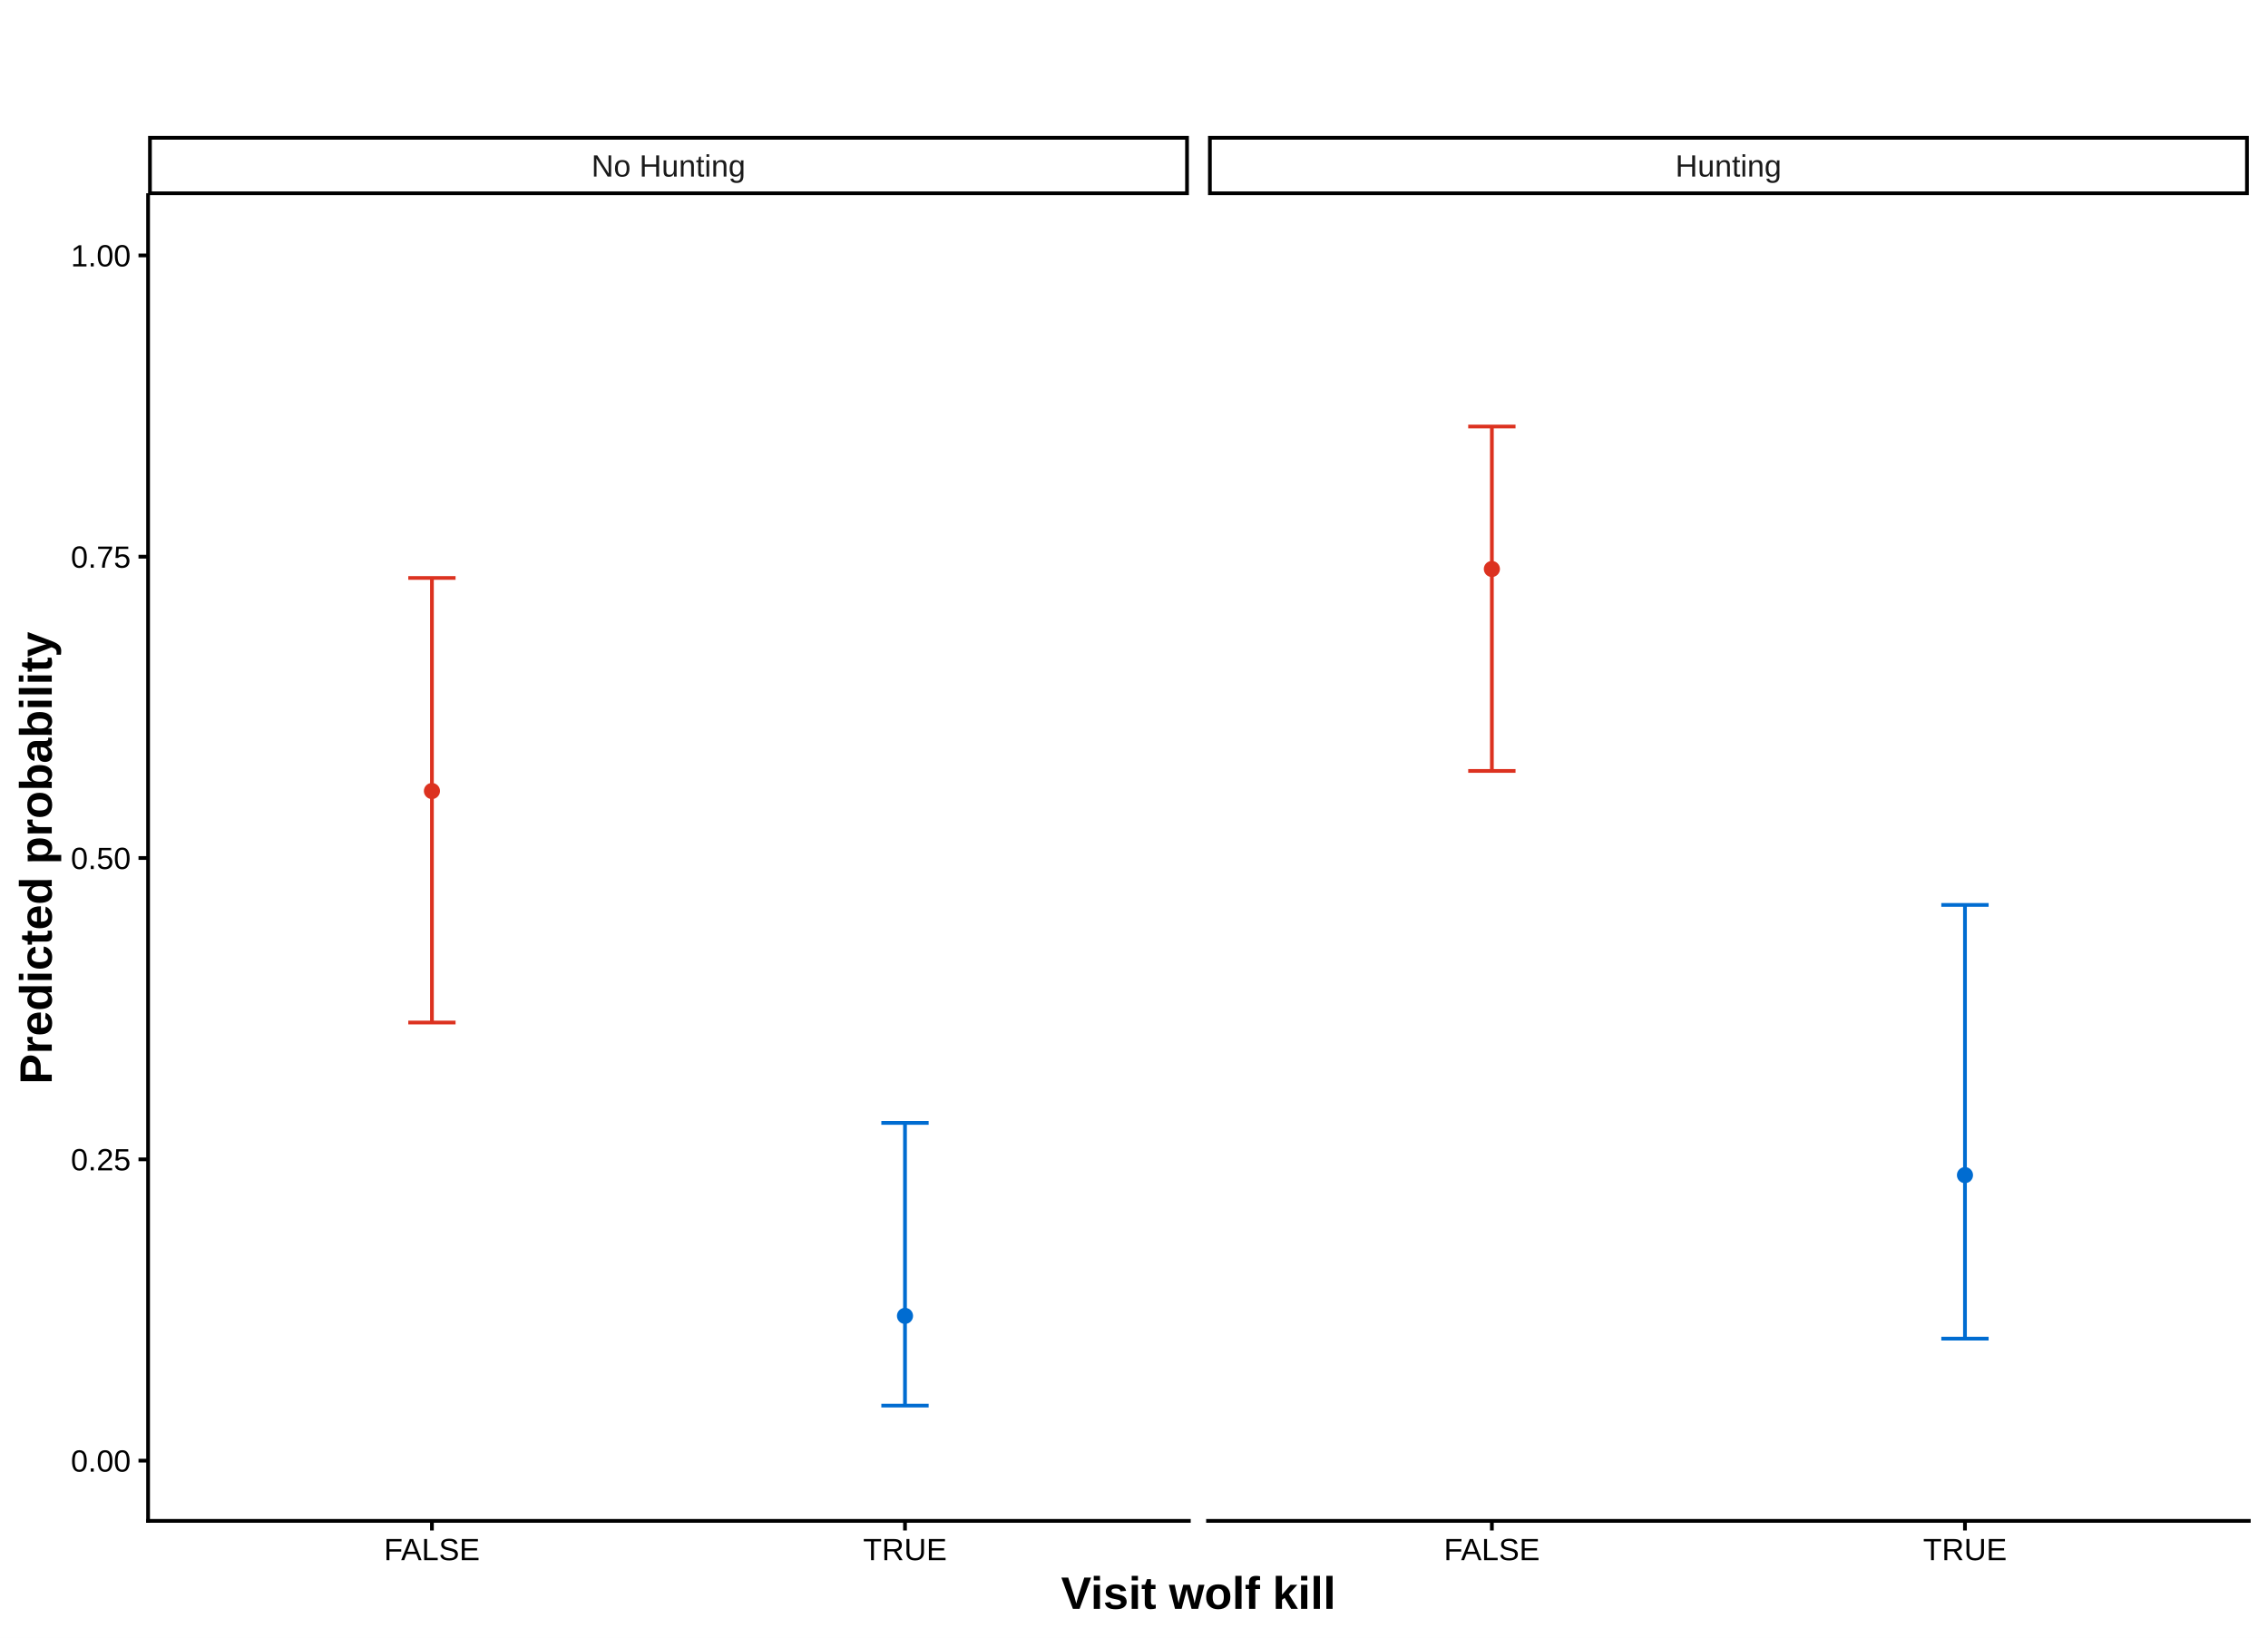
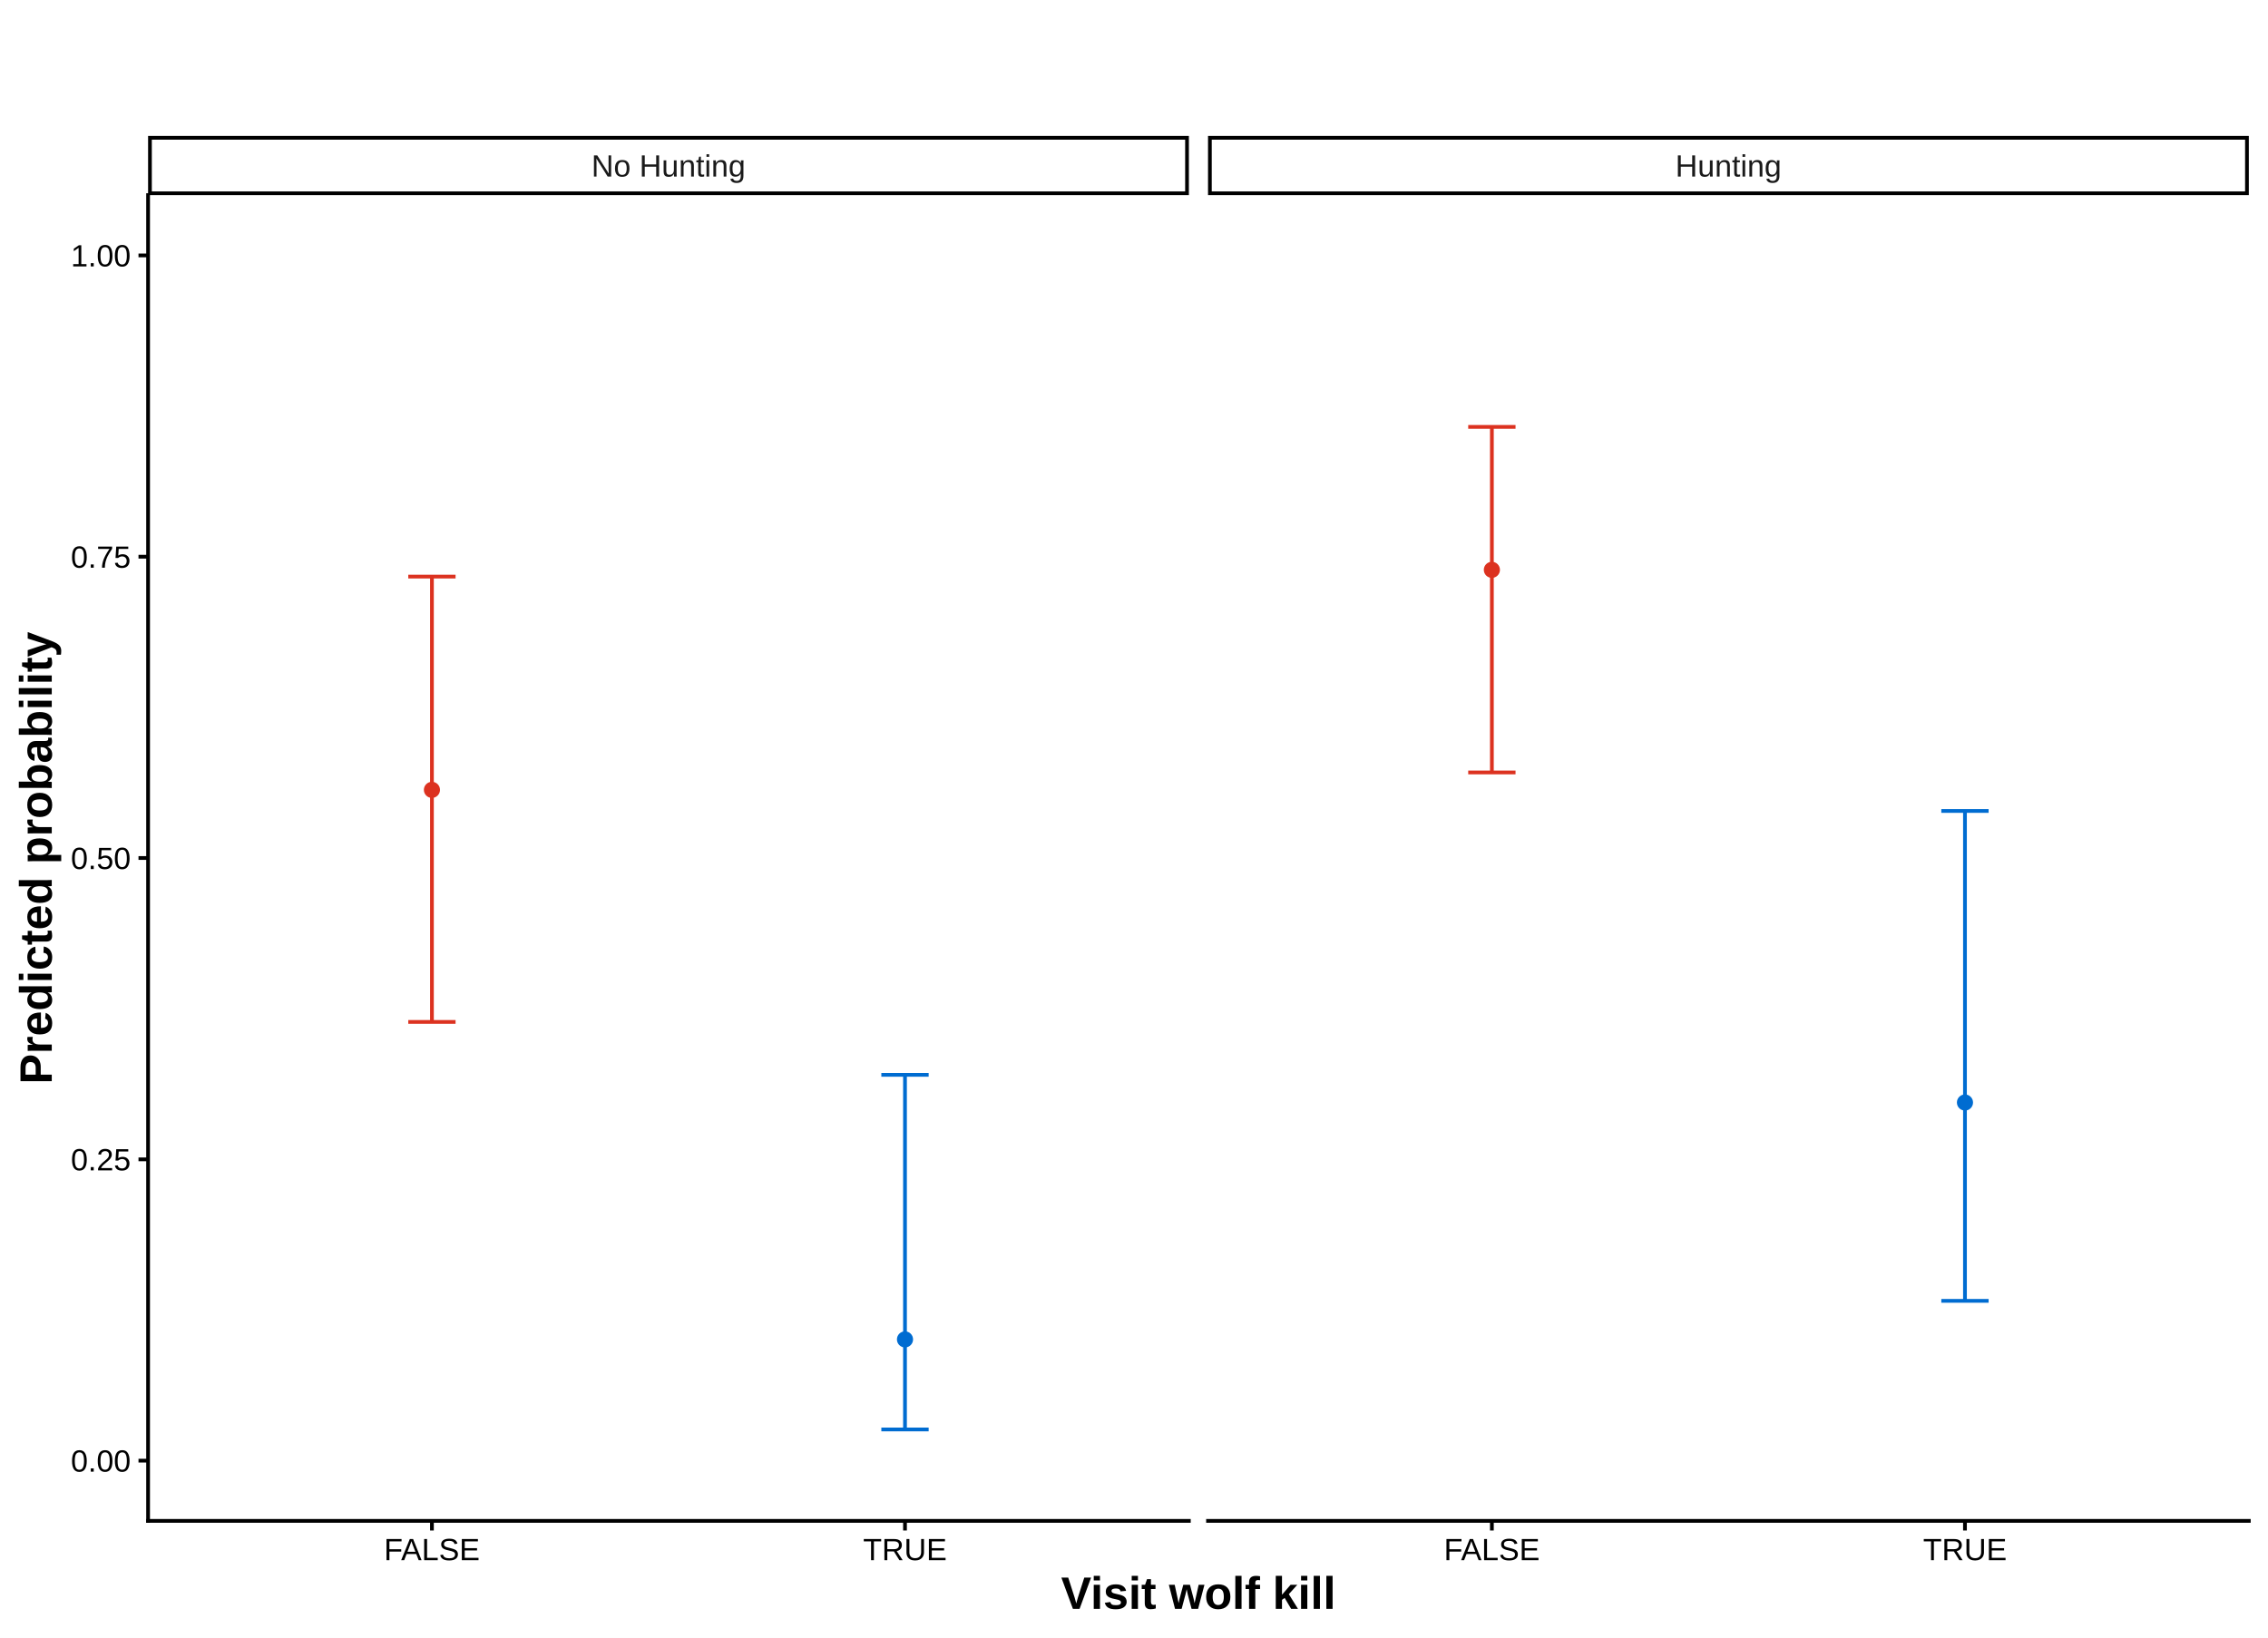
<svg xmlns="http://www.w3.org/2000/svg" width="648.00pt" height="468.00pt" viewBox="0 0 648.00 468.00">
  <g class="svglite">
    <defs>
      <style type="text/css">
    .svglite line, .svglite polyline, .svglite polygon, .svglite path, .svglite rect, .svglite circle {
      fill: none;
      stroke: #000000;
      stroke-linecap: round;
      stroke-linejoin: round;
      stroke-miterlimit: 10.00;
    }
    .svglite text {
      white-space: pre;
    }
    .svglite g.glyphgroup path {
      fill: inherit;
      stroke: none;
    }
  </style>
    </defs>
    <rect width="100%" height="100%" style="stroke: none; fill: #FFFFFF;" />
    <defs>
      <clipPath id="cpMC4wMHw2NDguMDB8MC4wMHw0NjguMDA=">
        <rect x="0.00" y="0.00" width="648.00" height="468.00" />
      </clipPath>
    </defs>
    <g clip-path="url(#cpMC4wMHw2NDguMDB8MC4wMHw0NjguMDA=)">
      <rect x="0.00" y="0" width="648.00" height="468.00" style="stroke-width: 1.07; stroke: #FFFFFF; fill: #FFFFFF;" />
    </g>
    <defs>
      <clipPath id="cpNDIuMzF8MzM5LjY3fDU1Ljc3fDQzNC42NQ==">
        <rect x="42.31" y="55.77" width="297.37" height="378.88" />
      </clipPath>
    </defs>
    <g clip-path="url(#cpNDIuMzF8MzM5LjY3fDU1Ljc3fDQzNC42NQ==)">
      <rect x="42.31" y="55.77" width="297.37" height="378.88" style="stroke-width: 1.07; stroke: none; fill: #FFFFFF;" />
-       <circle cx="258.57" cy="376.06" r="1.95" style="stroke-width: 0.71; stroke: #006CD1; fill: #006CD1;" />
-       <circle cx="123.41" cy="226.06" r="1.95" style="stroke-width: 0.71; stroke: #DC3220; fill: #DC3220;" />
-       <polyline points="251.81,320.91 265.33,320.91 " style="stroke-width: 1.07; stroke: #006CD1; stroke-linecap: butt;" />
-       <polyline points="258.57,320.91 258.57,401.70 " style="stroke-width: 1.07; stroke: #006CD1; stroke-linecap: butt;" />
-       <polyline points="251.81,401.70 265.33,401.70 " style="stroke-width: 1.07; stroke: #006CD1; stroke-linecap: butt;" />
-       <polyline points="116.65,165.17 130.16,165.17 " style="stroke-width: 1.07; stroke: #DC3220; stroke-linecap: butt;" />
-       <polyline points="123.41,165.17 123.41,292.22 " style="stroke-width: 1.07; stroke: #DC3220; stroke-linecap: butt;" />
-       <polyline points="116.65,292.22 130.16,292.22 " style="stroke-width: 1.07; stroke: #DC3220; stroke-linecap: butt;" />
+       <circle cx="258.57" cy="382.78" r="1.95" style="stroke-width: 0.71; stroke: #006CD1; fill: #006CD1;" />
+       <circle cx="123.41" cy="225.73" r="1.95" style="stroke-width: 0.71; stroke: #DC3220; fill: #DC3220;" />
+       <polyline points="251.81,307.17 265.33,307.17 " style="stroke-width: 1.07; stroke: #006CD1; stroke-linecap: butt;" />
+       <polyline points="258.57,307.17 258.57,408.52 " style="stroke-width: 1.07; stroke: #006CD1; stroke-linecap: butt;" />
+       <polyline points="251.81,408.52 265.33,408.52 " style="stroke-width: 1.07; stroke: #006CD1; stroke-linecap: butt;" />
+       <polyline points="116.65,164.78 130.16,164.78 " style="stroke-width: 1.07; stroke: #DC3220; stroke-linecap: butt;" />
+       <polyline points="123.41,164.78 123.41,292.05 " style="stroke-width: 1.07; stroke: #DC3220; stroke-linecap: butt;" />
+       <polyline points="116.65,292.05 130.16,292.05 " style="stroke-width: 1.07; stroke: #DC3220; stroke-linecap: butt;" />
    </g>
    <g clip-path="url(#cpMC4wMHw2NDguMDB8MC4wMHw0NjguMDA=)">
</g>
    <defs>
      <clipPath id="cpMzQ1LjE1fDY0Mi41Mnw1NS43N3w0MzQuNjU=">
        <rect x="345.15" y="55.77" width="297.37" height="378.88" />
      </clipPath>
    </defs>
    <g clip-path="url(#cpMzQ1LjE1fDY0Mi41Mnw1NS43N3w0MzQuNjU=)">
      <rect x="345.15" y="55.77" width="297.37" height="378.88" style="stroke-width: 1.07; stroke: none; fill: #FFFFFF;" />
-       <circle cx="561.42" cy="335.83" r="1.95" style="stroke-width: 0.71; stroke: #006CD1; fill: #006CD1;" />
-       <circle cx="426.25" cy="162.61" r="1.95" style="stroke-width: 0.71; stroke: #DC3220; fill: #DC3220;" />
-       <polyline points="554.66,258.61 568.18,258.61 " style="stroke-width: 1.07; stroke: #006CD1; stroke-linecap: butt;" />
-       <polyline points="561.42,258.61 561.42,382.56 " style="stroke-width: 1.07; stroke: #006CD1; stroke-linecap: butt;" />
-       <polyline points="554.66,382.56 568.18,382.56 " style="stroke-width: 1.07; stroke: #006CD1; stroke-linecap: butt;" />
-       <polyline points="419.49,121.89 433.01,121.89 " style="stroke-width: 1.07; stroke: #DC3220; stroke-linecap: butt;" />
-       <polyline points="426.25,121.89 426.25,220.32 " style="stroke-width: 1.07; stroke: #DC3220; stroke-linecap: butt;" />
-       <polyline points="419.49,220.32 433.01,220.32 " style="stroke-width: 1.07; stroke: #DC3220; stroke-linecap: butt;" />
+       <circle cx="561.42" cy="315.08" r="1.95" style="stroke-width: 0.71; stroke: #006CD1; fill: #006CD1;" />
+       <circle cx="426.25" cy="162.85" r="1.95" style="stroke-width: 0.71; stroke: #DC3220; fill: #DC3220;" />
+       <polyline points="554.66,231.76 568.18,231.76 " style="stroke-width: 1.07; stroke: #006CD1; stroke-linecap: butt;" />
+       <polyline points="561.42,231.76 561.42,371.76 " style="stroke-width: 1.07; stroke: #006CD1; stroke-linecap: butt;" />
+       <polyline points="554.66,371.76 568.18,371.76 " style="stroke-width: 1.07; stroke: #006CD1; stroke-linecap: butt;" />
+       <polyline points="419.49,121.99 433.01,121.99 " style="stroke-width: 1.07; stroke: #DC3220; stroke-linecap: butt;" />
+       <polyline points="426.25,121.99 426.25,220.75 " style="stroke-width: 1.07; stroke: #DC3220; stroke-linecap: butt;" />
+       <polyline points="419.49,220.75 433.01,220.75 " style="stroke-width: 1.07; stroke: #DC3220; stroke-linecap: butt;" />
    </g>
    <g clip-path="url(#cpMC4wMHw2NDguMDB8MC4wMHw0NjguMDA=)">
</g>
    <defs>
      <clipPath id="cpNDIuMzF8MzM5LjY3fDM4Ljg1fDU1Ljc3">
        <rect x="42.31" y="38.85" width="297.37" height="16.92" />
      </clipPath>
    </defs>
    <g clip-path="url(#cpNDIuMzF8MzM5LjY3fDM4Ljg1fDU1Ljc3)">
      <rect x="42.31" y="38.85" width="297.37" height="16.92" style="stroke-width: 2.13; fill: #FFFFFF;" />
      <text x="190.99" y="50.46" text-anchor="middle" style="font-size: 8.80px;fill: #1A1A1A; font-family: &quot;Arial&quot;;" textLength="44.00px" lengthAdjust="spacingAndGlyphs">No Hunting</text>
    </g>
    <g clip-path="url(#cpMC4wMHw2NDguMDB8MC4wMHw0NjguMDA=)">
</g>
    <defs>
      <clipPath id="cpMzQ1LjE1fDY0Mi41MnwzOC44NXw1NS43Nw==">
        <rect x="345.15" y="38.85" width="297.37" height="16.92" />
      </clipPath>
    </defs>
    <g clip-path="url(#cpMzQ1LjE1fDY0Mi41MnwzOC44NXw1NS43Nw==)">
      <rect x="345.15" y="38.85" width="297.37" height="16.92" style="stroke-width: 2.13; fill: #FFFFFF;" />
      <text x="493.84" y="50.46" text-anchor="middle" style="font-size: 8.80px;fill: #1A1A1A; font-family: &quot;Arial&quot;;" textLength="30.31px" lengthAdjust="spacingAndGlyphs">Hunting</text>
    </g>
    <g clip-path="url(#cpMC4wMHw2NDguMDB8MC4wMHw0NjguMDA=)">
      <polyline points="42.31,434.65 339.67,434.65 " style="stroke-width: 1.07; stroke-linecap: square;" />
      <polyline points="123.41,437.39 123.41,434.65 " style="stroke-width: 1.07; stroke-linecap: butt;" />
      <polyline points="258.57,437.39 258.57,434.65 " style="stroke-width: 1.07; stroke-linecap: butt;" />
      <text x="123.41" y="445.88" text-anchor="middle" style="font-size: 8.80px; font-family: &quot;Arial&quot;;" textLength="27.41px" lengthAdjust="spacingAndGlyphs">FALSE</text>
      <text x="258.57" y="445.88" text-anchor="middle" style="font-size: 8.80px; font-family: &quot;Arial&quot;;" textLength="23.97px" lengthAdjust="spacingAndGlyphs">TRUE</text>
      <polyline points="345.15,434.65 642.52,434.65 " style="stroke-width: 1.07; stroke-linecap: square;" />
      <polyline points="426.25,437.39 426.25,434.65 " style="stroke-width: 1.07; stroke-linecap: butt;" />
      <polyline points="561.42,437.39 561.42,434.65 " style="stroke-width: 1.07; stroke-linecap: butt;" />
      <text x="426.25" y="445.88" text-anchor="middle" style="font-size: 8.80px; font-family: &quot;Arial&quot;;" textLength="27.41px" lengthAdjust="spacingAndGlyphs">FALSE</text>
      <text x="561.42" y="445.88" text-anchor="middle" style="font-size: 8.80px; font-family: &quot;Arial&quot;;" textLength="23.97px" lengthAdjust="spacingAndGlyphs">TRUE</text>
      <polyline points="42.31,434.65 42.31,55.77 " style="stroke-width: 1.07; stroke-linecap: square;" />
      <text x="37.37" y="420.58" text-anchor="end" style="font-size: 8.80px; font-family: &quot;Arial&quot;;" textLength="17.11px" lengthAdjust="spacingAndGlyphs">0.00</text>
      <text x="37.37" y="334.47" text-anchor="end" style="font-size: 8.80px; font-family: &quot;Arial&quot;;" textLength="17.11px" lengthAdjust="spacingAndGlyphs">0.25</text>
      <text x="37.37" y="248.36" text-anchor="end" style="font-size: 8.80px; font-family: &quot;Arial&quot;;" textLength="17.11px" lengthAdjust="spacingAndGlyphs">0.50</text>
      <text x="37.37" y="162.25" text-anchor="end" style="font-size: 8.80px; font-family: &quot;Arial&quot;;" textLength="17.11px" lengthAdjust="spacingAndGlyphs">0.75</text>
      <text x="37.37" y="76.14" text-anchor="end" style="font-size: 8.80px; font-family: &quot;Arial&quot;;" textLength="17.11px" lengthAdjust="spacingAndGlyphs">1.00</text>
      <polyline points="39.57,417.43 42.31,417.43 " style="stroke-width: 1.07; stroke-linecap: butt;" />
      <polyline points="39.57,331.32 42.31,331.32 " style="stroke-width: 1.07; stroke-linecap: butt;" />
      <polyline points="39.57,245.21 42.31,245.21 " style="stroke-width: 1.07; stroke-linecap: butt;" />
      <polyline points="39.57,159.10 42.31,159.10 " style="stroke-width: 1.07; stroke-linecap: butt;" />
      <polyline points="39.57,72.99 42.31,72.99 " style="stroke-width: 1.07; stroke-linecap: butt;" />
      <text x="342.41" y="459.78" text-anchor="middle" style="font-size: 13.00px; font-weight: bold; font-family: &quot;Arial&quot;;" textLength="78.48px" lengthAdjust="spacingAndGlyphs">Visit wolf kill</text>
      <text transform="translate(14.79,245.21) rotate(-90)" text-anchor="middle" style="font-size: 13.00px; font-weight: bold; font-family: &quot;Arial&quot;;" textLength="129.30px" lengthAdjust="spacingAndGlyphs">Predicted probability</text>
    </g>
  </g>
</svg>
